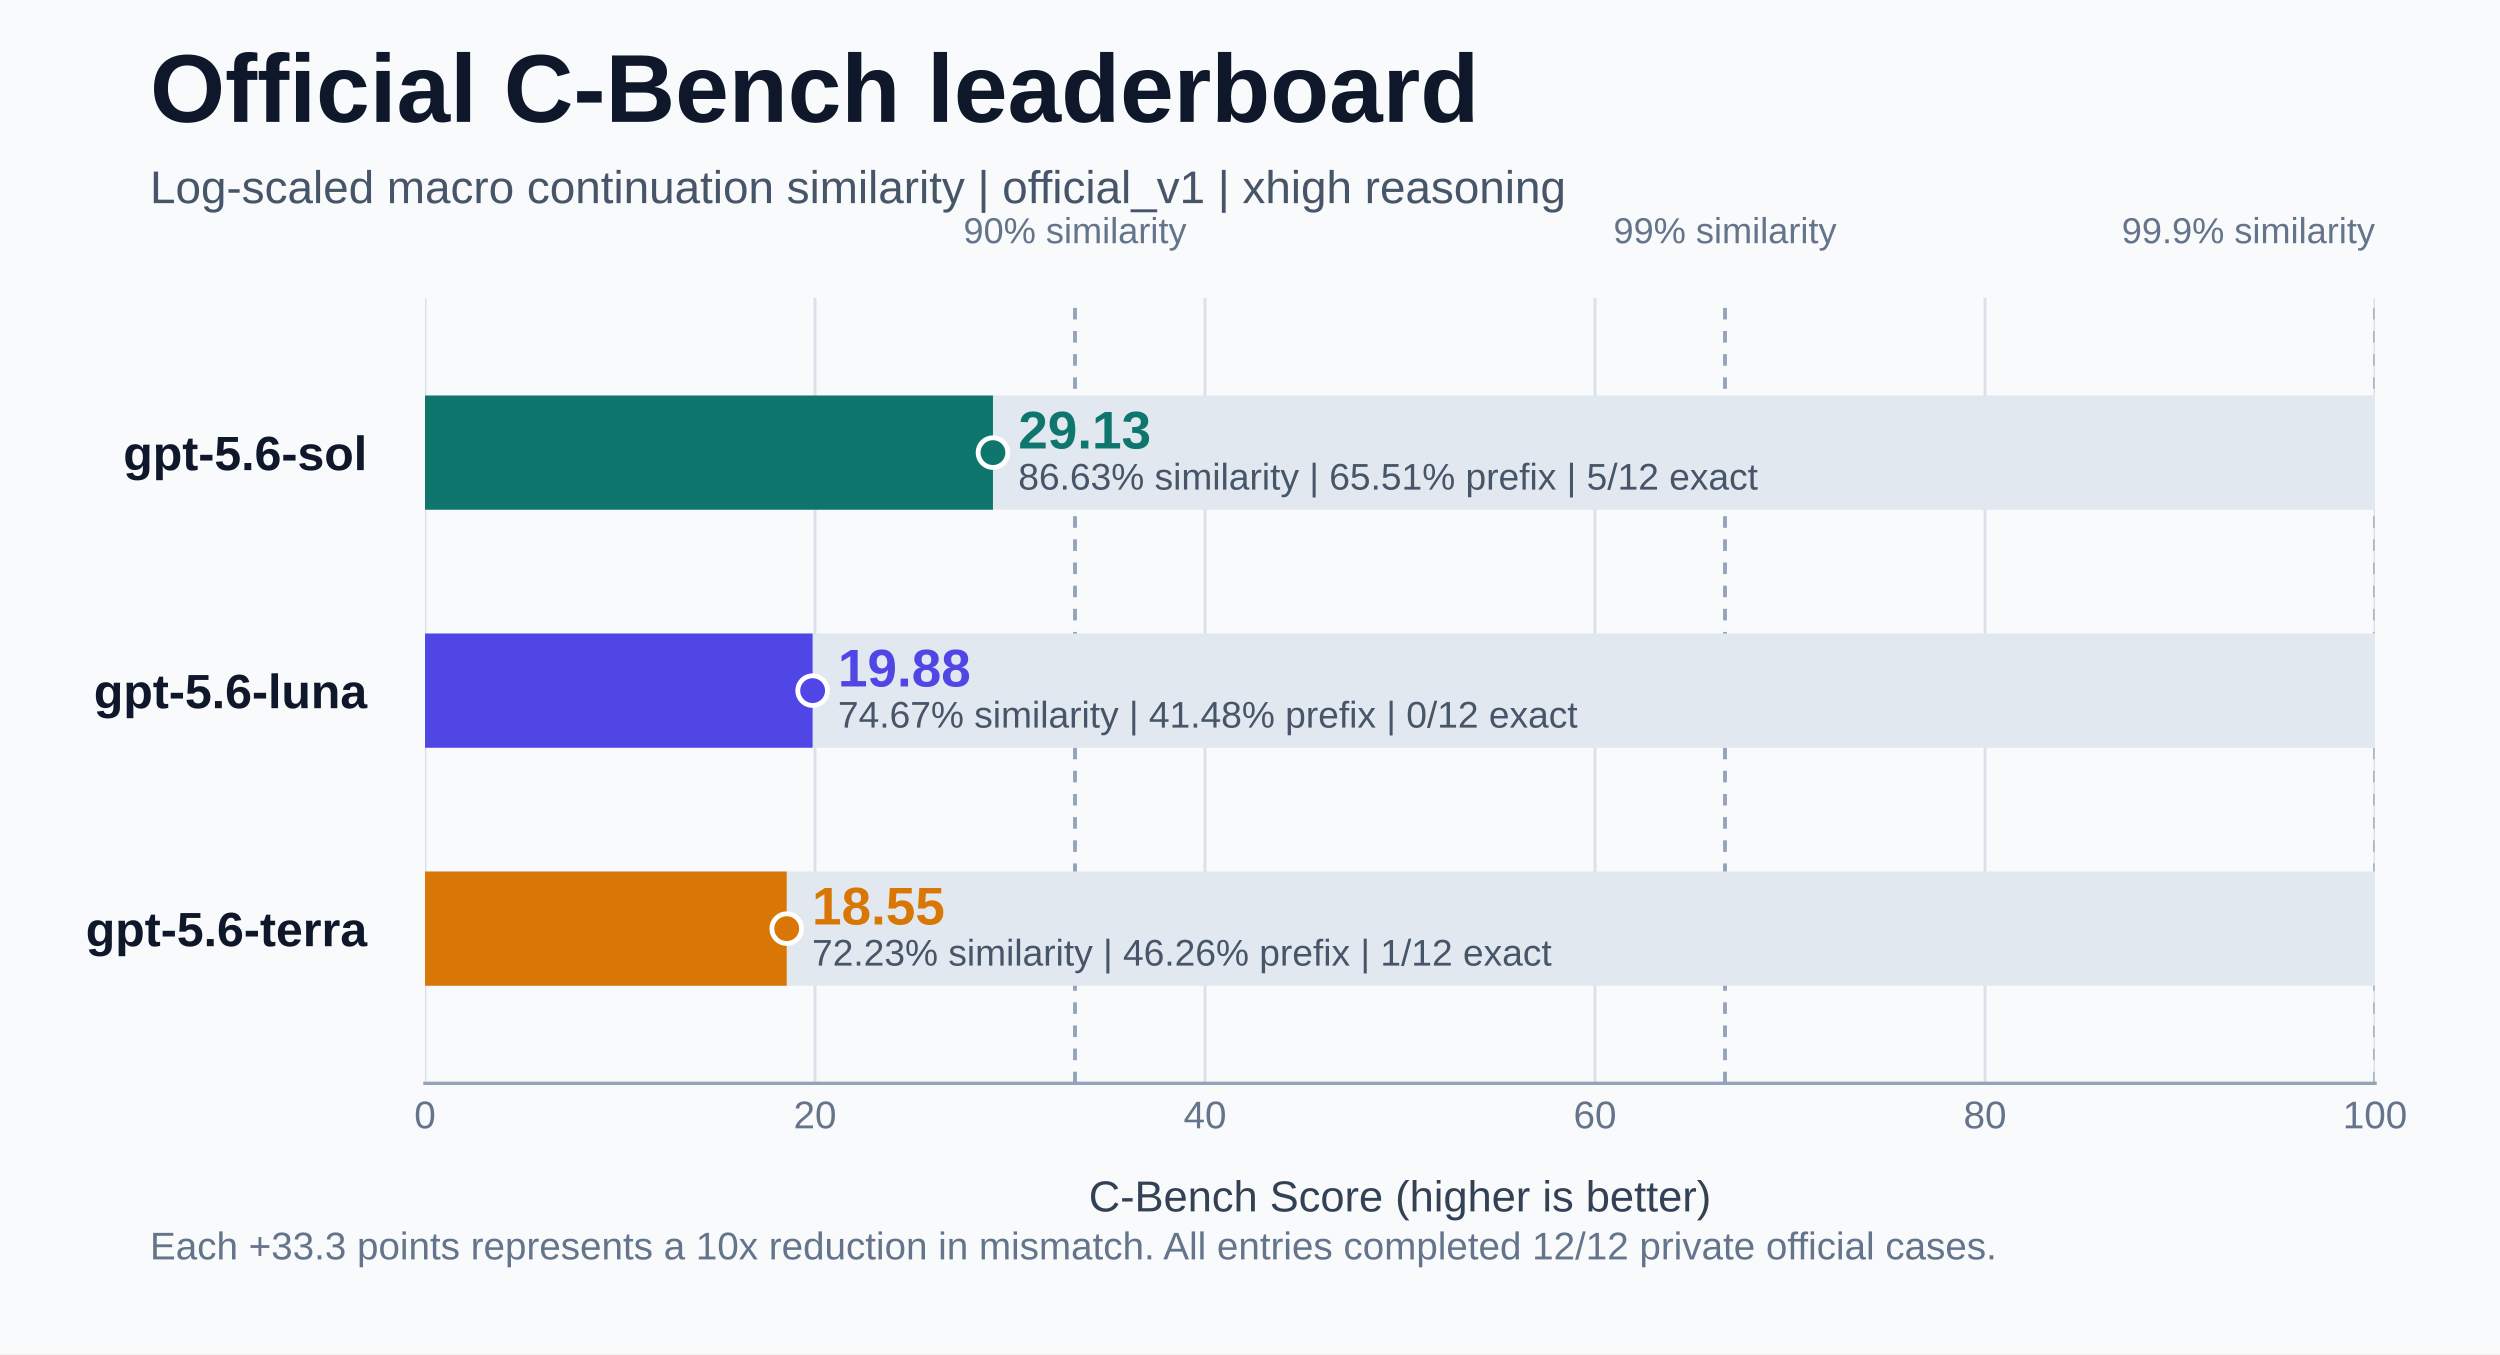
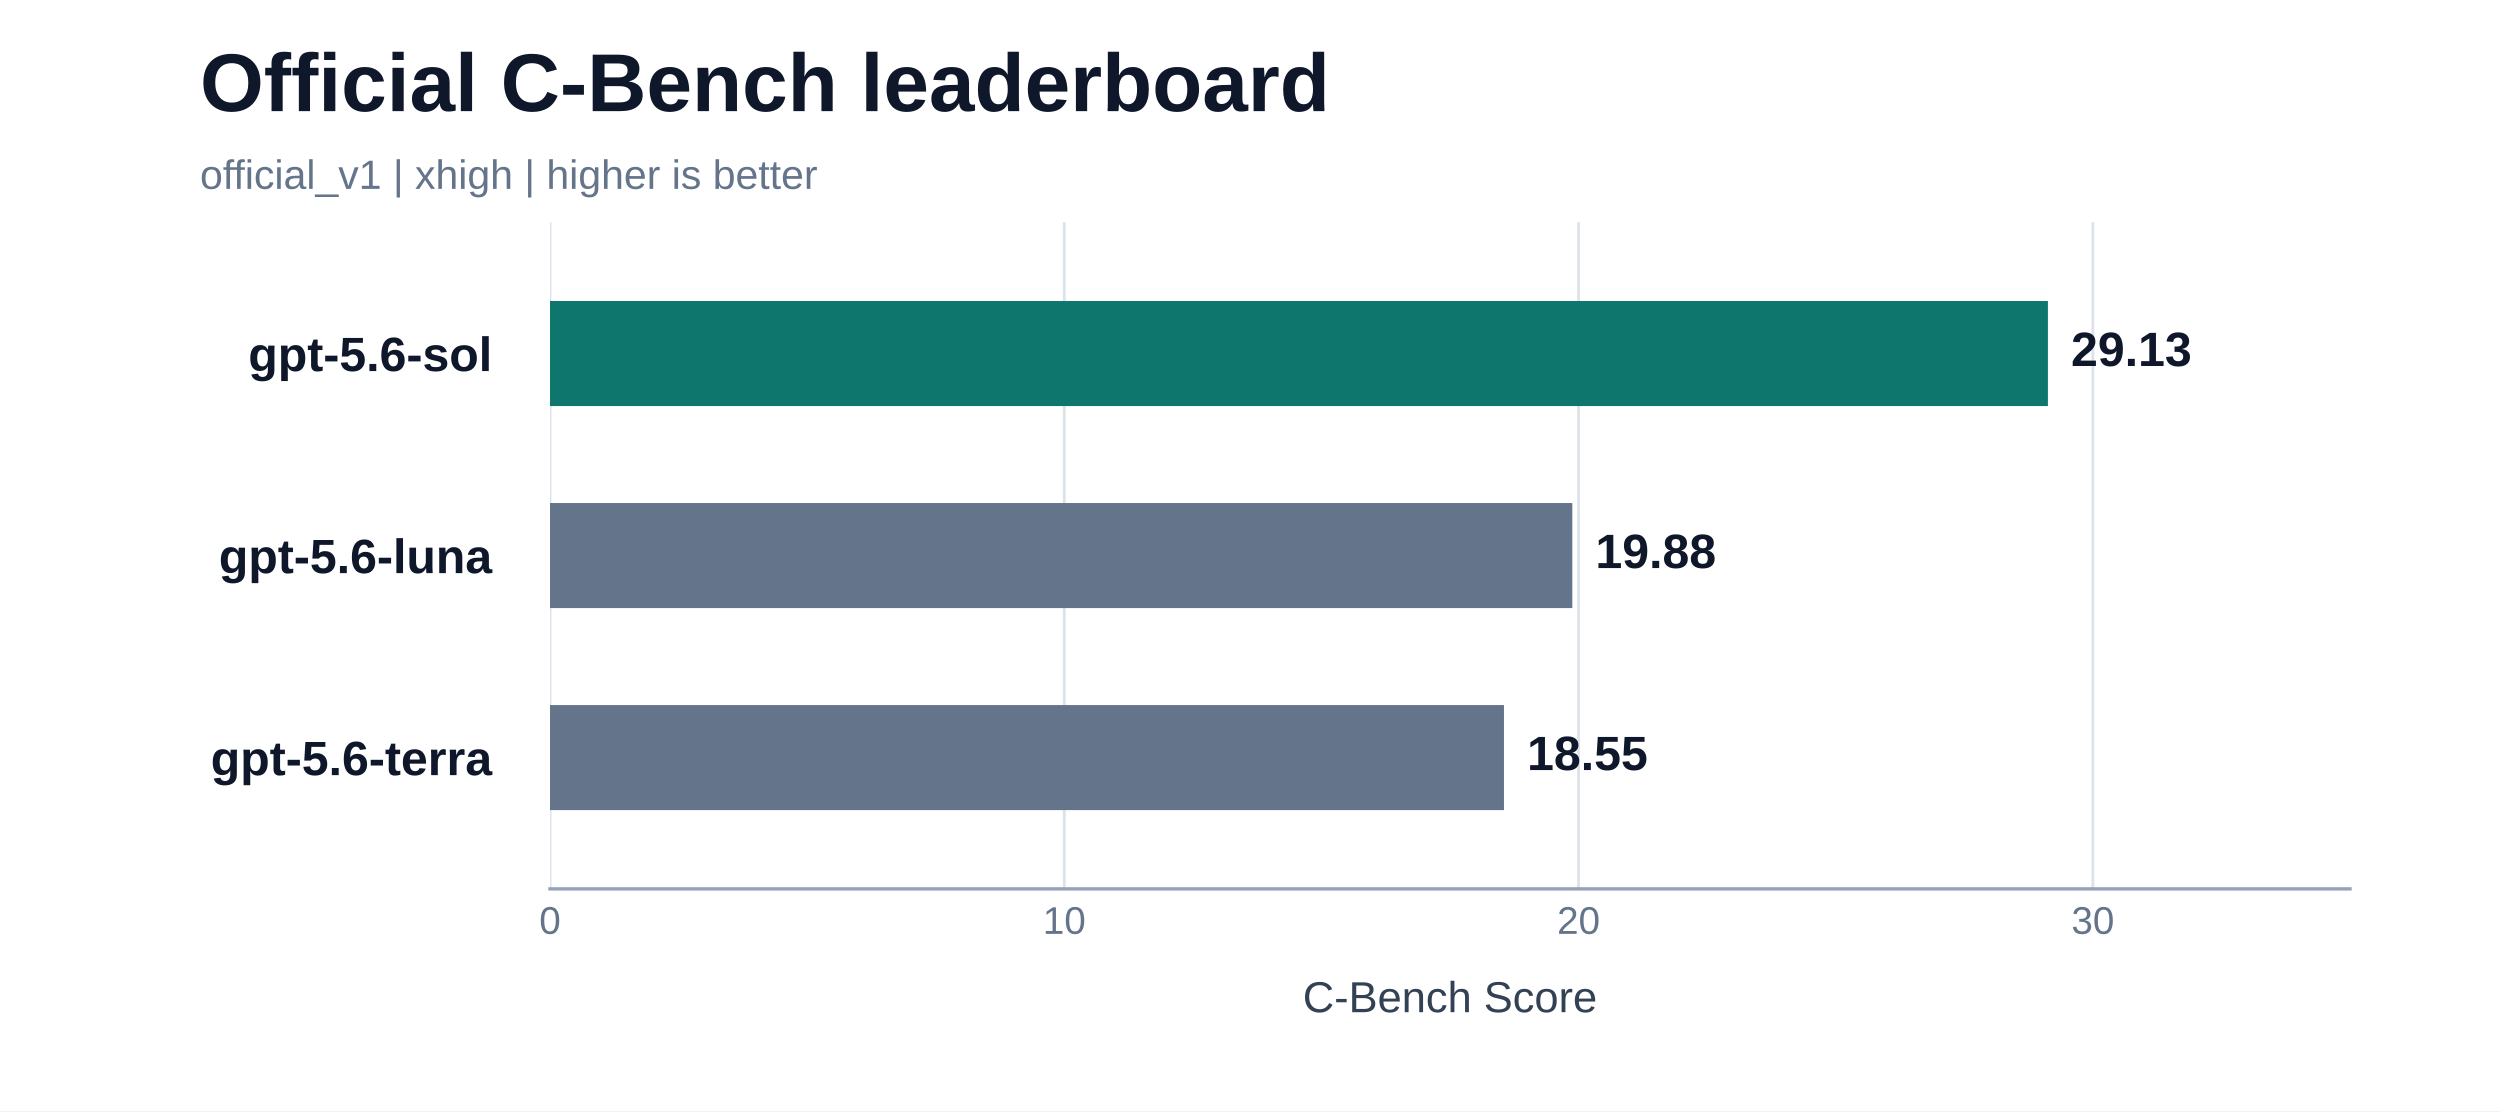
- <svg xmlns="http://www.w3.org/2000/svg" xmlns:xlink="http://www.w3.org/1999/xlink" width="518.4pt" height="280.8pt" viewBox="0 0 518.4 280.8" version="1.1">
+ <svg xmlns="http://www.w3.org/2000/svg" width="518.4pt" height="230.4pt" viewBox="0 0 518.4 230.4" version="1.1">
  <defs>
    <style type="text/css">*{stroke-linejoin: round; stroke-linecap: butt}</style>
  </defs>
  <g id="figure_1">
    <g id="patch_1">
-       <path d="M 0 280.8 L 518.4 280.8 L 518.4 0 L 0 0 z " style="fill: #f8fafc" />
+       <path d="M 0 230.4 L 518.4 230.4 L 518.4 0 L 0 0 z " style="fill: #ffffff" />
    </g>
    <g id="axes_1">
      <g id="patch_2">
-         <path d="M 88.128 224.64 L 492.48 224.64 L 492.48 61.776 L 88.128 61.776 z " style="fill: #f8fafc" />
-       </g>
-       <g id="line2d_1">
-         <path d="M 222.912 224.64 L 222.912 61.776 " clip-path="url(#p812c4f5d49)" style="fill: none; stroke-dasharray: 2.4,2.4; stroke-dashoffset: 0; stroke: #94a3b8; stroke-width: 0.8" />
-       </g>
-       <g id="line2d_2">
-         <path d="M 357.696 224.64 L 357.696 61.776 " clip-path="url(#p812c4f5d49)" style="fill: none; stroke-dasharray: 2.4,2.4; stroke-dashoffset: 0; stroke: #94a3b8; stroke-width: 0.8" />
-       </g>
-       <g id="line2d_3">
-         <path d="M 492.48 224.64 L 492.48 61.776 " clip-path="url(#p812c4f5d49)" style="fill: none; stroke-dasharray: 2.4,2.4; stroke-dashoffset: 0; stroke: #94a3b8; stroke-width: 0.8" />
+         <path d="M 114.048 184.32 L 487.296 184.32 L 487.296 46.08 L 114.048 46.08 z " style="fill: #ffffff" />
      </g>
      <g id="matplotlib.axis_1">
        <g id="xtick_1">
-           <g id="line2d_4">
-             <path d="M 88.128 224.64 L 88.128 61.776 " clip-path="url(#p812c4f5d49)" style="fill: none; stroke: #cbd5e1; stroke-opacity: 0.65; stroke-width: 0.6; stroke-linecap: square" />
+           <g id="line2d_1">
+             <path d="M 114.048 184.32 L 114.048 46.08 " clip-path="url(#p91d8c98a12)" style="fill: none; stroke: #cbd5e1; stroke-opacity: 0.65; stroke-width: 0.6; stroke-linecap: square" />
          </g>
-           <g id="line2d_5" />
+           <g id="line2d_2" />
          <g id="text_1">
-             <text style="font-size: 8px; font-family: 'Arial', 'Helvetica', 'Liberation Sans', 'DejaVu Sans', sans-serif; text-anchor: middle; fill: #64748b" x="88.128" y="233.964" transform="rotate(-0 88.128 233.9642)">0</text>
+             <text style="font-size: 8px; font-family: 'Arial', 'Helvetica', 'Liberation Sans', 'DejaVu Sans', sans-serif; text-anchor: middle; fill: #64748b" x="114.048" y="193.644" transform="rotate(-0 114.048 193.6442)">0</text>
          </g>
        </g>
        <g id="xtick_2">
-           <g id="line2d_6">
-             <path d="M 168.998 224.64 L 168.998 61.776 " clip-path="url(#p812c4f5d49)" style="fill: none; stroke: #cbd5e1; stroke-opacity: 0.65; stroke-width: 0.6; stroke-linecap: square" />
+           <g id="line2d_3">
+             <path d="M 220.69 184.32 L 220.69 46.08 " clip-path="url(#p91d8c98a12)" style="fill: none; stroke: #cbd5e1; stroke-opacity: 0.65; stroke-width: 0.6; stroke-linecap: square" />
          </g>
-           <g id="line2d_7" />
+           <g id="line2d_4" />
          <g id="text_2">
-             <text style="font-size: 8px; font-family: 'Arial', 'Helvetica', 'Liberation Sans', 'DejaVu Sans', sans-serif; text-anchor: middle; fill: #64748b" x="168.998" y="233.964" transform="rotate(-0 168.9984 233.9642)">20</text>
+             <text style="font-size: 8px; font-family: 'Arial', 'Helvetica', 'Liberation Sans', 'DejaVu Sans', sans-serif; text-anchor: middle; fill: #64748b" x="220.69" y="193.644" transform="rotate(-0 220.6903 193.6442)">10</text>
          </g>
        </g>
        <g id="xtick_3">
-           <g id="line2d_8">
-             <path d="M 249.869 224.64 L 249.869 61.776 " clip-path="url(#p812c4f5d49)" style="fill: none; stroke: #cbd5e1; stroke-opacity: 0.65; stroke-width: 0.6; stroke-linecap: square" />
+           <g id="line2d_5">
+             <path d="M 327.333 184.32 L 327.333 46.08 " clip-path="url(#p91d8c98a12)" style="fill: none; stroke: #cbd5e1; stroke-opacity: 0.65; stroke-width: 0.6; stroke-linecap: square" />
          </g>
-           <g id="line2d_9" />
+           <g id="line2d_6" />
          <g id="text_3">
-             <text style="font-size: 8px; font-family: 'Arial', 'Helvetica', 'Liberation Sans', 'DejaVu Sans', sans-serif; text-anchor: middle; fill: #64748b" x="249.869" y="233.964" transform="rotate(-0 249.8688 233.9642)">40</text>
+             <text style="font-size: 8px; font-family: 'Arial', 'Helvetica', 'Liberation Sans', 'DejaVu Sans', sans-serif; text-anchor: middle; fill: #64748b" x="327.333" y="193.644" transform="rotate(-0 327.3326 193.6442)">20</text>
          </g>
        </g>
        <g id="xtick_4">
-           <g id="line2d_10">
-             <path d="M 330.739 224.64 L 330.739 61.776 " clip-path="url(#p812c4f5d49)" style="fill: none; stroke: #cbd5e1; stroke-opacity: 0.65; stroke-width: 0.6; stroke-linecap: square" />
+           <g id="line2d_7">
+             <path d="M 433.975 184.32 L 433.975 46.08 " clip-path="url(#p91d8c98a12)" style="fill: none; stroke: #cbd5e1; stroke-opacity: 0.65; stroke-width: 0.6; stroke-linecap: square" />
          </g>
-           <g id="line2d_11" />
+           <g id="line2d_8" />
          <g id="text_4">
-             <text style="font-size: 8px; font-family: 'Arial', 'Helvetica', 'Liberation Sans', 'DejaVu Sans', sans-serif; text-anchor: middle; fill: #64748b" x="330.739" y="233.964" transform="rotate(-0 330.7392 233.9642)">60</text>
+             <text style="font-size: 8px; font-family: 'Arial', 'Helvetica', 'Liberation Sans', 'DejaVu Sans', sans-serif; text-anchor: middle; fill: #64748b" x="433.975" y="193.644" transform="rotate(-0 433.9749 193.6442)">30</text>
          </g>
        </g>
-         <g id="xtick_5">
-           <g id="line2d_12">
-             <path d="M 411.61 224.64 L 411.61 61.776 " clip-path="url(#p812c4f5d49)" style="fill: none; stroke: #cbd5e1; stroke-opacity: 0.65; stroke-width: 0.6; stroke-linecap: square" />
-           </g>
-           <g id="line2d_13" />
-           <g id="text_5">
-             <text style="font-size: 8px; font-family: 'Arial', 'Helvetica', 'Liberation Sans', 'DejaVu Sans', sans-serif; text-anchor: middle; fill: #64748b" x="411.61" y="233.964" transform="rotate(-0 411.6096 233.9642)">80</text>
-           </g>
-         </g>
-         <g id="xtick_6">
-           <g id="line2d_14">
-             <path d="M 492.48 224.64 L 492.48 61.776 " clip-path="url(#p812c4f5d49)" style="fill: none; stroke: #cbd5e1; stroke-opacity: 0.65; stroke-width: 0.6; stroke-linecap: square" />
-           </g>
-           <g id="line2d_15" />
-           <g id="text_6">
-             <text style="font-size: 8px; font-family: 'Arial', 'Helvetica', 'Liberation Sans', 'DejaVu Sans', sans-serif; text-anchor: middle; fill: #64748b" x="492.48" y="233.964" transform="rotate(-0 492.48 233.9642)">100</text>
-           </g>
-         </g>
-         <g id="text_7">
-           <text style="font-size: 9px; font-family: 'Arial', 'Helvetica', 'Liberation Sans', 'DejaVu Sans', sans-serif; text-anchor: middle; fill: #334155" x="290.304" y="251.2" transform="rotate(-0 290.304 251.2001)">C-Bench Score (higher is better)</text>
+         <g id="text_5">
+           <text style="font-size: 9px; font-family: 'Arial', 'Helvetica', 'Liberation Sans', 'DejaVu Sans', sans-serif; text-anchor: middle; fill: #334155" x="300.672" y="209.88" transform="rotate(-0 300.672 209.8801)">C-Bench Score</text>
        </g>
      </g>
      <g id="matplotlib.axis_2">
        <g id="ytick_1">
-           <g id="line2d_16" />
-           <g id="text_8">
-             <text style="font-weight: 700; font-size: 10px; font-family: 'Arial', 'Helvetica', 'Liberation Sans', 'DejaVu Sans', sans-serif; text-anchor: end; fill: #0f172a" x="76.128" y="97.495" transform="rotate(-0 76.128 97.49541)">gpt-5.6-sol</text>
+           <g id="line2d_9" />
+           <g id="text_6">
+             <text style="font-weight: 700; font-size: 10px; font-family: 'Arial', 'Helvetica', 'Liberation Sans', 'DejaVu Sans', sans-serif; text-anchor: end; fill: #0f172a" x="102.048" y="76.949" transform="rotate(-0 102.048 76.94923)">gpt-5.6-sol</text>
          </g>
        </g>
        <g id="ytick_2">
-           <g id="line2d_17" />
-           <g id="text_9">
-             <text style="font-weight: 700; font-size: 10px; font-family: 'Arial', 'Helvetica', 'Liberation Sans', 'DejaVu Sans', sans-serif; text-anchor: end; fill: #0f172a" x="76.128" y="146.848" transform="rotate(-0 76.128 146.8481)">gpt-5.6-luna</text>
+           <g id="line2d_10" />
+           <g id="text_7">
+             <text style="font-weight: 700; font-size: 10px; font-family: 'Arial', 'Helvetica', 'Liberation Sans', 'DejaVu Sans', sans-serif; text-anchor: end; fill: #0f172a" x="102.048" y="118.84" transform="rotate(-0 102.048 118.8401)">gpt-5.6-luna</text>
          </g>
        </g>
        <g id="ytick_3">
-           <g id="line2d_18" />
-           <g id="text_10">
-             <text style="font-weight: 700; font-size: 10px; font-family: 'Arial', 'Helvetica', 'Liberation Sans', 'DejaVu Sans', sans-serif; text-anchor: end; fill: #0f172a" x="76.128" y="196.201" transform="rotate(-0 76.128 196.2009)">gpt-5.6-terra</text>
+           <g id="line2d_11" />
+           <g id="text_8">
+             <text style="font-weight: 700; font-size: 10px; font-family: 'Arial', 'Helvetica', 'Liberation Sans', 'DejaVu Sans', sans-serif; text-anchor: end; fill: #0f172a" x="102.048" y="160.731" transform="rotate(-0 102.048 160.731)">gpt-5.6-terra</text>
          </g>
        </g>
      </g>
      <g id="patch_3">
-         <path d="M 88.128 105.7 L 492.48 105.7 L 492.48 82.011 L 88.128 82.011 z " clip-path="url(#p812c4f5d49)" style="fill: #e2e8f0" />
+         <path d="M 114.048 84.201 L 424.655 84.201 L 424.655 62.417 L 114.048 62.417 z " clip-path="url(#p91d8c98a12)" style="fill: #0f766e" />
      </g>
      <g id="patch_4">
-         <path d="M 88.128 155.053 L 492.48 155.053 L 492.48 131.363 L 88.128 131.363 z " clip-path="url(#p812c4f5d49)" style="fill: #e2e8f0" />
+         <path d="M 114.048 126.092 L 326.032 126.092 L 326.032 104.308 L 114.048 104.308 z " clip-path="url(#p91d8c98a12)" style="fill: #64748b" />
      </g>
      <g id="patch_5">
-         <path d="M 88.128 204.405 L 492.48 204.405 L 492.48 180.716 L 88.128 180.716 z " clip-path="url(#p812c4f5d49)" style="fill: #e2e8f0" />
+         <path d="M 114.048 167.983 L 311.862 167.983 L 311.862 146.199 L 114.048 146.199 z " clip-path="url(#p91d8c98a12)" style="fill: #64748b" />
      </g>
      <g id="patch_6">
-         <path d="M 88.128 105.7 L 205.9 105.7 L 205.9 82.011 L 88.128 82.011 z " clip-path="url(#p812c4f5d49)" style="fill: #0f766e" />
+         <path d="M 114.048 184.32 L 487.296 184.32 " style="fill: none; stroke: #94a3b8; stroke-width: 0.7; stroke-linejoin: miter; stroke-linecap: square" />
      </g>
-       <g id="patch_7">
-         <path d="M 88.128 155.053 L 168.505 155.053 L 168.505 131.363 L 88.128 131.363 z " clip-path="url(#p812c4f5d49)" style="fill: #4f46e5" />
+       <g id="text_9">
+         <text style="font-weight: 700; font-size: 10px; font-family: 'Arial', 'Helvetica', 'Liberation Sans', 'DejaVu Sans', sans-serif; text-anchor: start; fill: #0f172a" x="429.453" y="75.897" transform="rotate(-0 429.4534 75.89698)">29.13</text>
      </g>
-       <g id="patch_8">
-         <path d="M 88.128 204.405 L 163.132 204.405 L 163.132 180.716 L 88.128 180.716 z " clip-path="url(#p812c4f5d49)" style="fill: #d97706" />
-       </g>
-       <g id="patch_9">
-         <path d="M 88.128 224.64 L 492.48 224.64 " style="fill: none; stroke: #94a3b8; stroke-width: 0.7; stroke-linejoin: miter; stroke-linecap: square" />
-       </g>
-       <g id="PathCollection_1">
-         <defs>
-           <path id="C0_0_f470f95d8e" d="M 0 3.082 C 0.817 3.082 1.601 2.757 2.179 2.179 C 2.757 1.601 3.082 0.817 3.082 -0 C 3.082 -0.817 2.757 -1.601 2.179 -2.179 C 1.601 -2.757 0.817 -3.082 0 -3.082 C -0.817 -3.082 -1.601 -2.757 -2.179 -2.179 C -2.757 -1.601 -3.082 -0.817 -3.082 0 C -3.082 0.817 -2.757 1.601 -2.179 2.179 C -1.601 2.757 -0.817 3.082 0 3.082 z " />
-         </defs>
-         <g clip-path="url(#p812c4f5d49)">
-           <use xlink:href="#C0_0_f470f95d8e" x="205.9" y="93.855" style="fill: #0f766e; stroke: #ffffff" />
-         </g>
-         <g clip-path="url(#p812c4f5d49)">
-           <use xlink:href="#C0_0_f470f95d8e" x="168.505" y="143.208" style="fill: #4f46e5; stroke: #ffffff" />
-         </g>
-         <g clip-path="url(#p812c4f5d49)">
-           <use xlink:href="#C0_0_f470f95d8e" x="163.132" y="192.561" style="fill: #d97706; stroke: #ffffff" />
-         </g>
+       <g id="text_10">
+         <text style="font-weight: 700; font-size: 10px; font-family: 'Arial', 'Helvetica', 'Liberation Sans', 'DejaVu Sans', sans-serif; text-anchor: start; fill: #0f172a" x="330.831" y="117.788" transform="rotate(-0 330.8312 117.7879)">19.88</text>
      </g>
      <g id="text_11">
-         <text style="font-weight: 700; font-size: 11px; font-family: 'Arial', 'Helvetica', 'Liberation Sans', 'DejaVu Sans', sans-serif; text-anchor: start; fill: #0f766e" x="211.156" y="93" transform="rotate(-0 211.1562 93.0005)">29.13</text>
-       </g>
-       <g id="text_12">
-         <text style="font-size: 7.7px; font-family: 'Arial', 'Helvetica', 'Liberation Sans', 'DejaVu Sans', sans-serif; text-anchor: start; fill: #475569" x="211.156" y="101.523" transform="rotate(-0 211.1562 101.5234)">86.63% similarity  |  65.51% prefix  |  5/12 exact</text>
-       </g>
-       <g id="text_13">
-         <text style="font-weight: 700; font-size: 11px; font-family: 'Arial', 'Helvetica', 'Liberation Sans', 'DejaVu Sans', sans-serif; text-anchor: start; fill: #4f46e5" x="173.762" y="142.353" transform="rotate(-0 173.7619 142.3532)">19.88</text>
-       </g>
-       <g id="text_14">
-         <text style="font-size: 7.7px; font-family: 'Arial', 'Helvetica', 'Liberation Sans', 'DejaVu Sans', sans-serif; text-anchor: start; fill: #475569" x="173.762" y="150.876" transform="rotate(-0 173.7619 150.8762)">74.67% similarity  |  41.48% prefix  |  0/12 exact</text>
-       </g>
-       <g id="text_15">
-         <text style="font-weight: 700; font-size: 11px; font-family: 'Arial', 'Helvetica', 'Liberation Sans', 'DejaVu Sans', sans-serif; text-anchor: start; fill: #d97706" x="168.389" y="191.706" transform="rotate(-0 168.389 191.706)">18.55</text>
-       </g>
-       <g id="text_16">
-         <text style="font-size: 7.7px; font-family: 'Arial', 'Helvetica', 'Liberation Sans', 'DejaVu Sans', sans-serif; text-anchor: start; fill: #475569" x="168.389" y="200.229" transform="rotate(-0 168.389 200.2289)">72.23% similarity  |  46.26% prefix  |  1/12 exact</text>
-       </g>
-       <g id="text_17">
-         <text style="font-size: 7.5px; font-family: 'Arial', 'Helvetica', 'Liberation Sans', 'DejaVu Sans', sans-serif; text-anchor: middle; fill: #64748b" x="222.912" y="50.426" transform="rotate(-0 222.912 50.42564)">90% similarity</text>
-       </g>
-       <g id="text_18">
-         <text style="font-size: 7.5px; font-family: 'Arial', 'Helvetica', 'Liberation Sans', 'DejaVu Sans', sans-serif; text-anchor: middle; fill: #64748b" x="357.696" y="50.426" transform="rotate(-0 357.696 50.42564)">99% similarity</text>
-       </g>
-       <g id="text_19">
-         <text style="font-size: 7.5px; font-family: 'Arial', 'Helvetica', 'Liberation Sans', 'DejaVu Sans', sans-serif; text-anchor: end; fill: #64748b" x="492.48" y="50.426" transform="rotate(-0 492.48 50.42564)">99.9% similarity</text>
+         <text style="font-weight: 700; font-size: 10px; font-family: 'Arial', 'Helvetica', 'Liberation Sans', 'DejaVu Sans', sans-serif; text-anchor: start; fill: #0f172a" x="316.661" y="159.679" transform="rotate(-0 316.6609 159.6788)">18.55</text>
      </g>
    </g>
-     <g id="text_20">
-       <text style="font-weight: 700; font-size: 20px; font-family: 'Arial', 'Helvetica', 'Liberation Sans', 'DejaVu Sans', sans-serif; text-anchor: start; fill: #0f172a" x="31.104" y="25.272" transform="rotate(-0 31.104 25.272)">Official C-Bench leaderboard</text>
+     <g id="text_12">
+       <text style="font-weight: 700; font-size: 17px; font-family: 'Arial', 'Helvetica', 'Liberation Sans', 'DejaVu Sans', sans-serif; text-anchor: start; fill: #0f172a" x="41.472" y="23.04" transform="rotate(-0 41.472 23.04)">Official C-Bench leaderboard</text>
    </g>
-     <g id="text_21">
-       <text style="font-size: 9.5px; font-family: 'Arial', 'Helvetica', 'Liberation Sans', 'DejaVu Sans', sans-serif; text-anchor: start; fill: #475569" x="31.104" y="42.12" transform="rotate(-0 31.104 42.12)">Log-scaled macro continuation similarity  |  official_v1  |  xhigh reasoning</text>
-     </g>
-     <g id="text_22">
-       <text style="font-size: 8px; font-family: 'Arial', 'Helvetica', 'Liberation Sans', 'DejaVu Sans', sans-serif; text-anchor: start; fill: #64748b" x="31.104" y="261.144" transform="rotate(-0 31.104 261.144)">Each +33.3 points represents a 10x reduction in mismatch. All entries completed 12/12 private official cases.</text>
+     <g id="text_13">
+       <text style="font-size: 8.5px; font-family: 'Arial', 'Helvetica', 'Liberation Sans', 'DejaVu Sans', sans-serif; text-anchor: start; fill: #64748b" x="41.472" y="39.168" transform="rotate(-0 41.472 39.168)">official_v1  |  xhigh  |  higher is better</text>
    </g>
  </g>
  <defs>
-     <clipPath id="p812c4f5d49">
-       <rect x="88.128" y="61.776" width="404.352" height="162.864" />
+     <clipPath id="p91d8c98a12">
+       <rect x="114.048" y="46.08" width="373.248" height="138.24" />
    </clipPath>
  </defs>
</svg>
